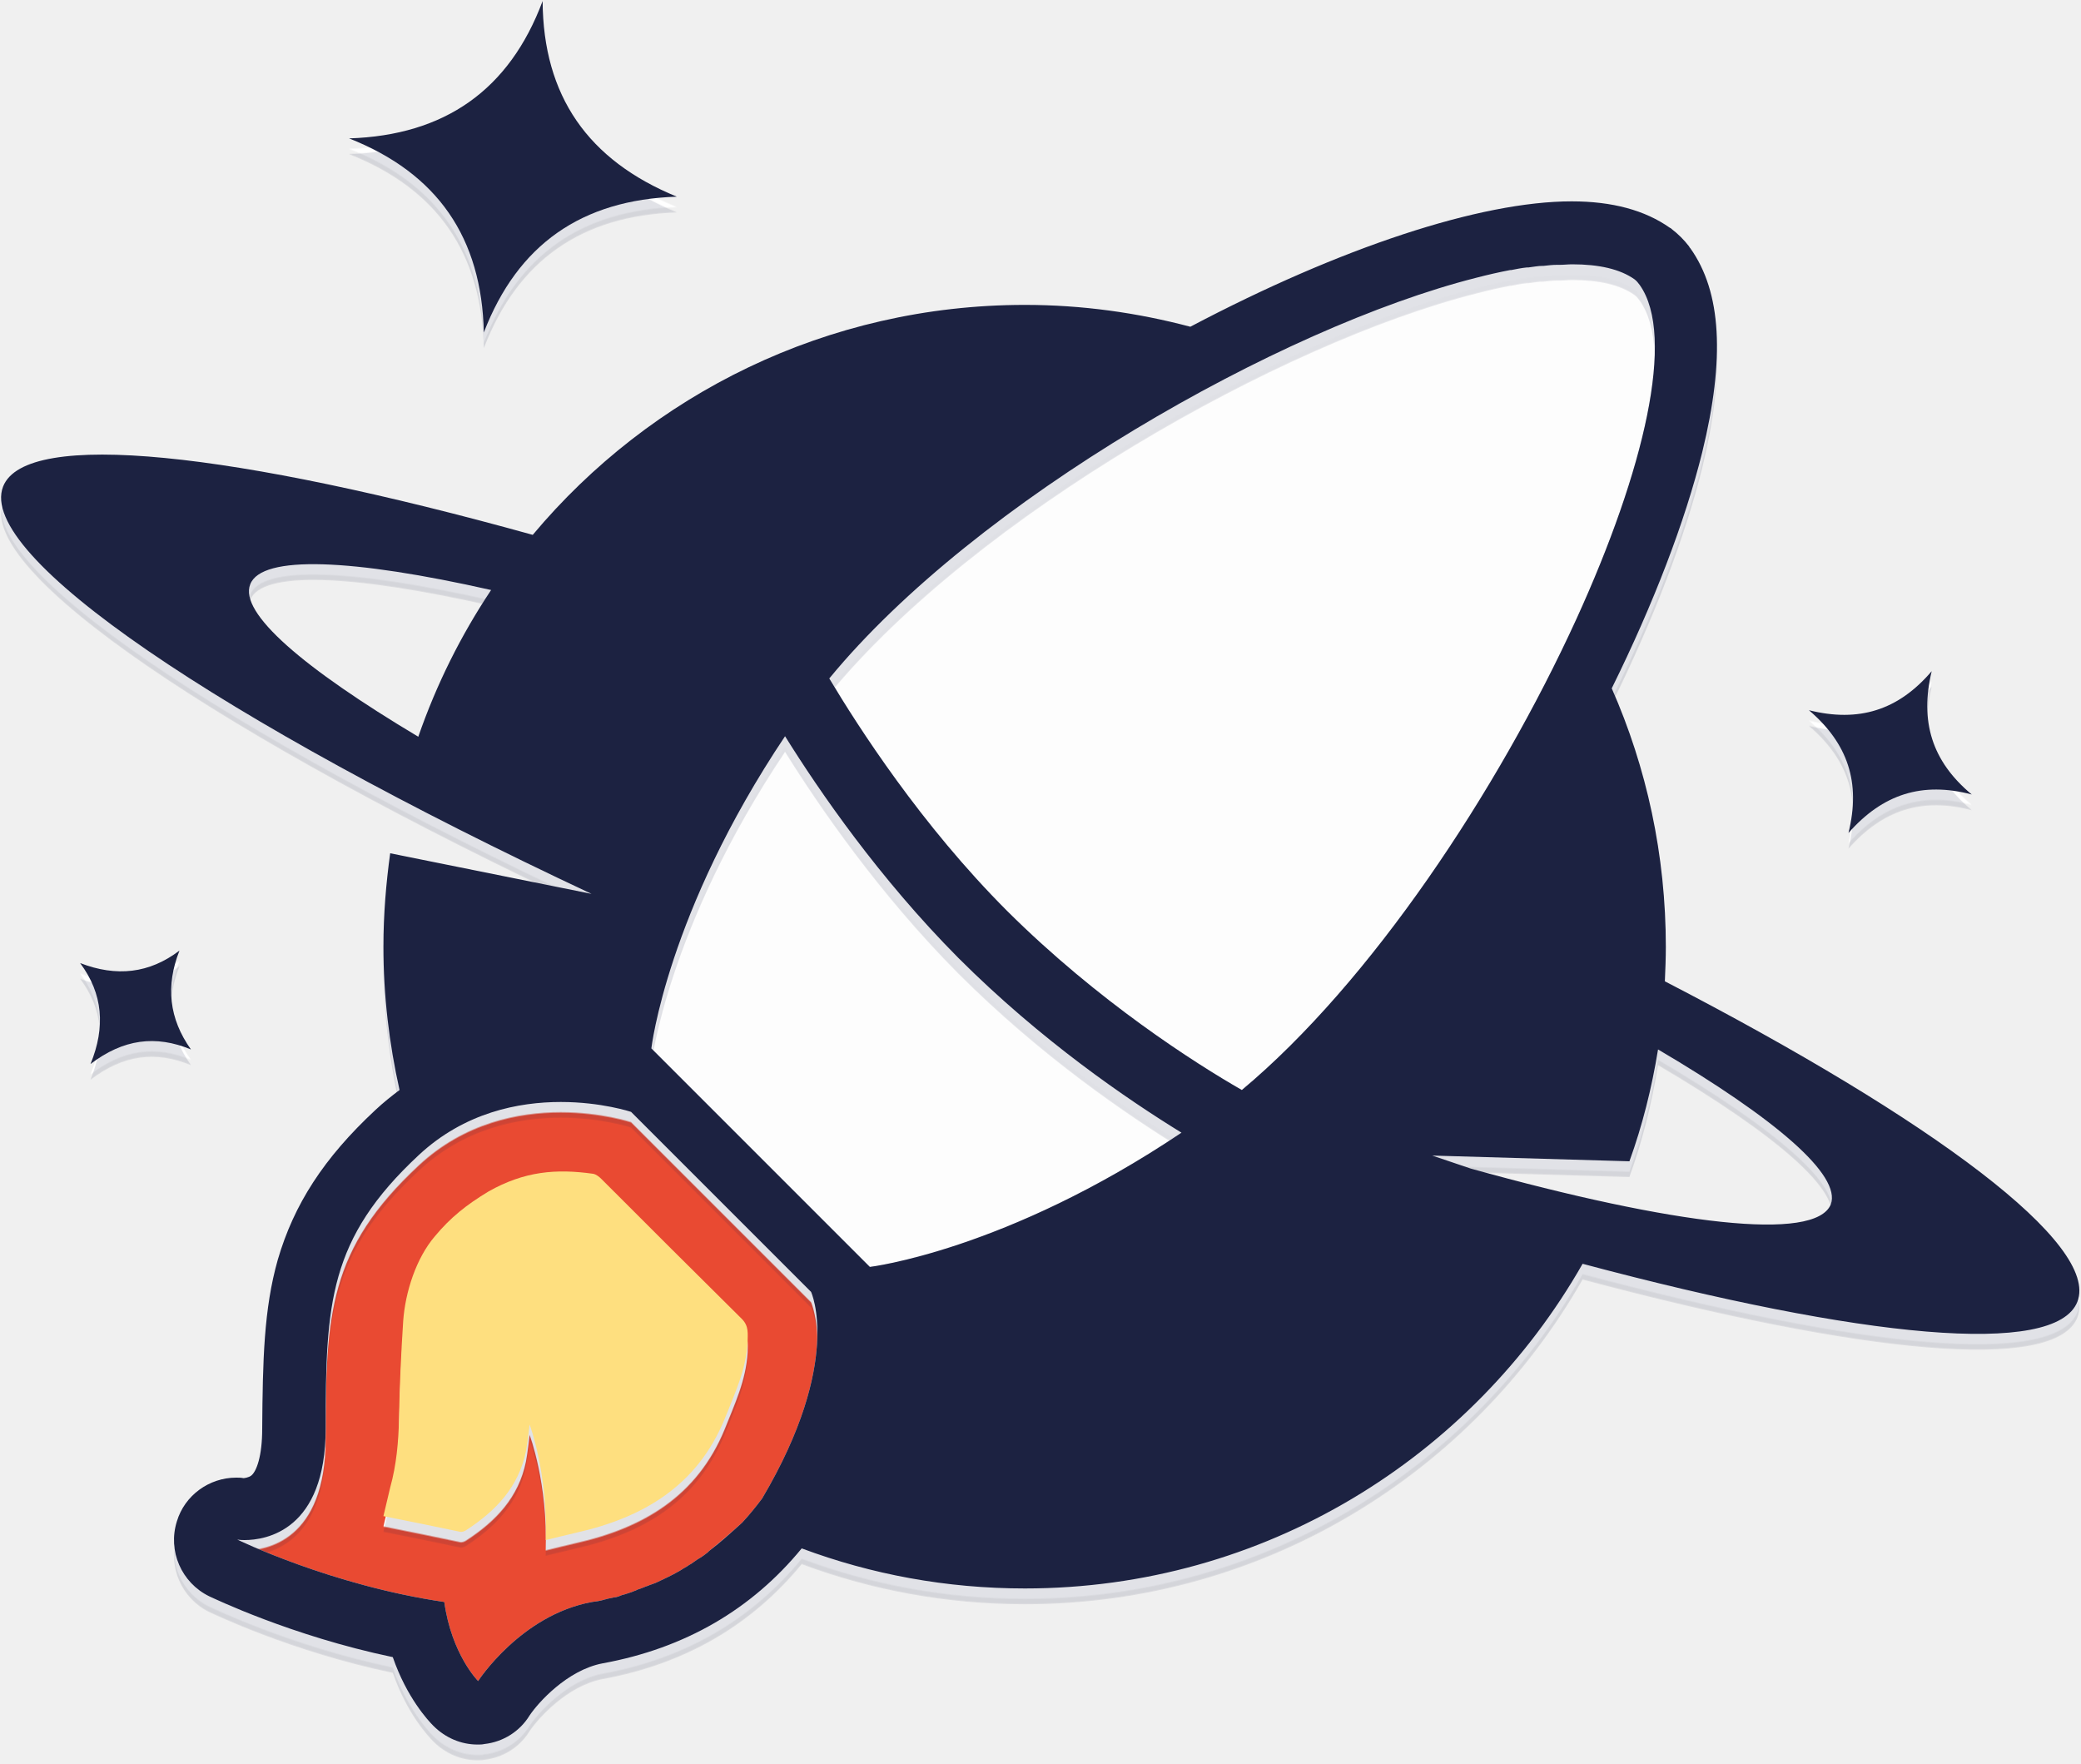
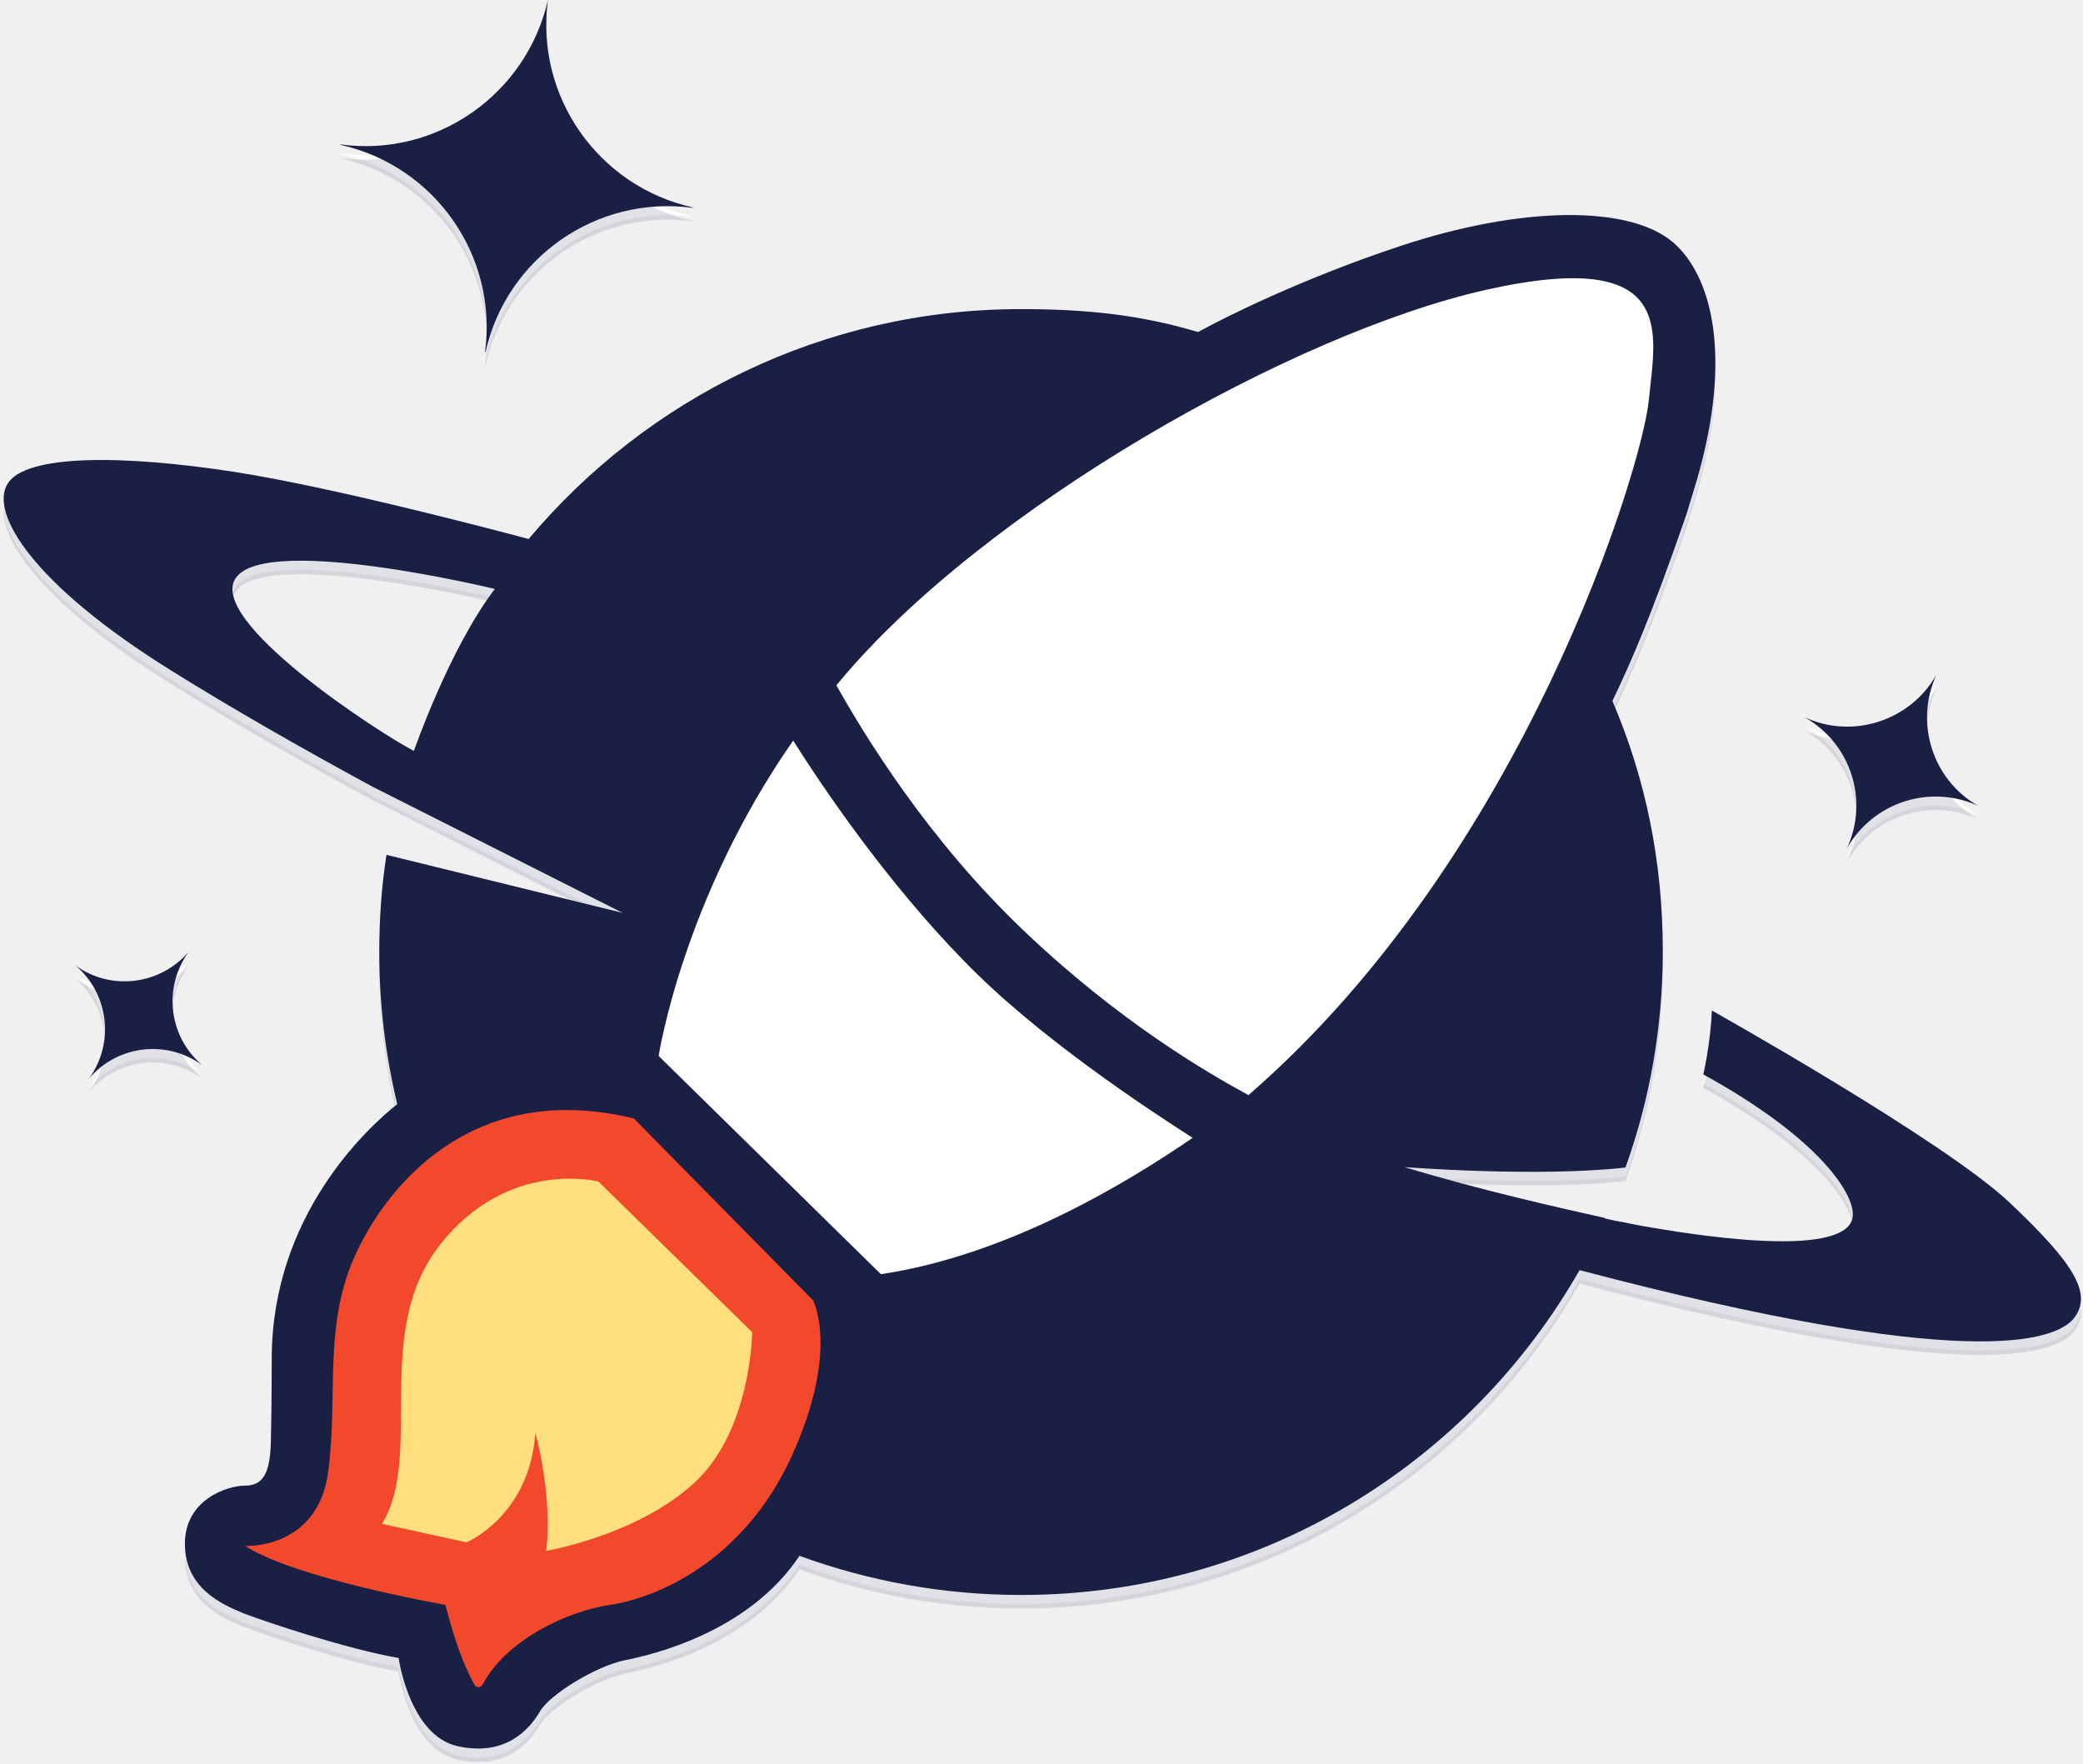
- <svg xmlns="http://www.w3.org/2000/svg" xmlns:xlink="http://www.w3.org/1999/xlink" width="400px" height="339px" viewBox="0 0 400 339" version="1.1">
+ <svg xmlns="http://www.w3.org/2000/svg" xmlns:xlink="http://www.w3.org/1999/xlink" width="463px" height="392px" viewBox="0 0 463 392" version="1.1">
  <defs>
-     <path d="M104.3,0.2 C104.4,18.4 113,30.8 130.1,37.8 C111.8,38.4 99.5,47 93,63.9 C92.6,45.7 84.1,33.3 67.1,26.6 C85.5,26 97.9,17.3 104.3,0.2 L104.3,0.2 Z M347.7,136.5 C357.3,138.9 364.9,136.5 371.3,129 C369,138.6 371.3,146.3 379,152.7 C369.5,150.2 361.9,152.6 355.3,160.1 C357.7,150.4 355.2,142.9 347.7,136.5 L347.7,136.5 Z M34.5,182.7 C31.8,189.5 32.5,195.8 36.7,201.7 C29.9,198.9 23.7,199.7 17.4,204.5 C20.3,197.4 19.8,191 15.4,185.1 C22.4,187.8 28.7,187.1 34.5,182.7 L34.5,182.7 Z" id="path-1" />
-     <filter x="-0.4%" y="-0.7%" width="100.8%" height="103.9%" filterUnits="objectBoundingBox" id="filter-2">
+     <path d="M121.8,0 L121.8,0 C117,21 97,35 75.7,32.1 L75.7,32.2 C96.7,36.9 110.7,56.9 107.8,78.3 L107.9,78.3 C112.6,57.3 132.6,43.3 154,46.2 L154,46.1 C132.9,41.4 118.9,21.3 121.8,0 Z" id="path-1" />
+     <filter x="-1.9%" y="-1.9%" width="103.8%" height="110.2%" filterUnits="objectBoundingBox" id="filter-2">
      <feOffset dx="0" dy="2" in="SourceAlpha" result="shadowOffsetOuter1" />
      <feColorMatrix values="0 0 0 0 1   0 0 0 0 1   0 0 0 0 1  0 0 0 1 0" type="matrix" in="shadowOffsetOuter1" result="shadowMatrixOuter1" />
      <feOffset dx="0" dy="3" in="SourceAlpha" result="shadowOffsetOuter2" />
      <feColorMatrix values="0 0 0 0 0.102   0 0 0 0 0.122   0 0 0 0 0.267  0 0 0 0.13 0" type="matrix" in="shadowOffsetOuter2" result="shadowMatrixOuter2" />
      <feMerge>
        <feMergeNode in="shadowMatrixOuter1" />
        <feMergeNode in="shadowMatrixOuter2" />
      </feMerge>
    </filter>
-     <path d="M136.3,298.1 L136,298.4 C135.6,298.7 135.1,299.1 134.6,299.4 C134.4,299.5 134.3,299.6 134.1,299.7 C133.7,300 133.2,300.3 132.8,300.6 C132.6,300.7 132.4,300.8 132.3,300.9 C131.9,301.2 131.4,301.4 131,301.7 C130.8,301.8 130.7,301.9 130.5,302 C129.1,302.8 127.6,303.5 126.1,304.2 C125.8,304.3 125.6,304.4 125.3,304.5 C124.9,304.6 124.6,304.8 124.2,304.9 C123.9,305 123.5,305.2 123.2,305.3 C122.9,305.4 122.5,305.5 122.2,305.7 C121.8,305.8 121.5,306 121.1,306.1 L120.2,306.4 C119.8,306.5 119.4,306.6 119,306.8 C118.7,306.9 118.4,307 118.1,307 C117.6,307.1 117.1,307.2 116.7,307.3 C116.5,307.4 116.2,307.4 116,307.5 C115.3,307.7 114.6,307.8 113.8,307.9 C100.1,310.4 91.9,323.1 91.9,323.1 C91.9,323.1 86.8,318 85.4,307.9 C63.6,304.7 45.6,295.9 45.6,295.9 C45.6,295.9 46.1,296 47,296 C51.1,296 62.6,294.2 62.6,274.5 C62.6,250.5 63.2,238.1 80.5,222 C89.3,213.8 99.7,211.8 107.8,211.8 C115.6,211.8 121.3,213.7 121.3,213.7 L155.9,248.3 C155.9,248.3 162.1,261.6 146.5,288 C145.3,289.6 144,291.2 142.7,292.6 L142.6,292.7 C140.5,294.6 138.4,296.4 136.3,298.1 L136.3,298.1 Z" id="path-3" />
-     <filter x="-1.3%" y="-1.3%" width="102.7%" height="107.2%" filterUnits="objectBoundingBox" id="filter-4">
+     <path d="M430.4,150 L430.4,150 C424.6,160.2 411.8,164.4 401.1,159.4 L401.1,159.4 C411.4,165.2 415.5,177.9 410.5,188.6 L410.5,188.6 C416.3,178.3 429,174.2 439.7,179.1 L439.7,179.1 C429.6,173.4 425.5,160.7 430.4,150 Z" id="path-3" />
+     <filter x="-3.9%" y="-3.9%" width="107.8%" height="120.7%" filterUnits="objectBoundingBox" id="filter-4">
      <feOffset dx="0" dy="2" in="SourceAlpha" result="shadowOffsetOuter1" />
      <feColorMatrix values="0 0 0 0 1   0 0 0 0 1   0 0 0 0 1  0 0 0 1 0" type="matrix" in="shadowOffsetOuter1" result="shadowMatrixOuter1" />
      <feOffset dx="0" dy="3" in="SourceAlpha" result="shadowOffsetOuter2" />
      <feColorMatrix values="0 0 0 0 0.102   0 0 0 0 0.122   0 0 0 0 0.267  0 0 0 0.13 0" type="matrix" in="shadowOffsetOuter2" result="shadowMatrixOuter2" />
      <feMerge>
        <feMergeNode in="shadowMatrixOuter1" />
        <feMergeNode in="shadowMatrixOuter2" />
      </feMerge>
    </filter>
-     <path d="M73.7,291.4 C74.2,289.3 74.6,287.6 75,285.9 C76.2,281.6 76.6,277.1 76.7,272.6 C76.8,266.4 77.1,260.1 77.5,253.9 C77.9,248.3 80,241.8 83.6,237.6 C86.6,234 89.6,231.6 93.9,229 C100.8,225.1 106.9,224.6 114,225.6 C114.6,225.7 115.2,226.2 115.6,226.6 C124.6,235.6 133.6,244.6 142.6,253.5 C144,254.9 143.7,256.4 143.7,258 C143.4,263.3 141.2,267.9 139.3,272.7 C134,285.6 123.6,291.7 110.7,294.6 C108.9,295 107,295.5 104.9,296 C105.3,283 101.8,273.8 101.8,273.8 C101.8,273.8 101.4,277.4 101.1,278.9 C99.7,285.8 95.3,290.4 89.6,294.1 C89.3,294.3 88.8,294.5 88.4,294.4 C83.6,293.4 78.8,292.4 73.7,291.4 L73.7,291.4 Z" id="path-5" />
-     <filter x="-2.1%" y="-2.1%" width="104.3%" height="111.3%" filterUnits="objectBoundingBox" id="filter-6">
+     <path d="M41.9,211.6 L41.9,211.6 C35.6,218.9 24.7,220.3 16.8,214.6 L16.8,214.6 C24.2,220.9 25.5,231.8 19.8,239.7 L19.8,239.7 C26.1,232.3 37,231 44.9,236.7 L44.9,236.7 C37.5,230.4 36.2,219.5 41.9,211.6 Z" id="path-5" />
+     <filter x="-5.3%" y="-5.3%" width="110.7%" height="128.5%" filterUnits="objectBoundingBox" id="filter-6">
      <feOffset dx="0" dy="2" in="SourceAlpha" result="shadowOffsetOuter1" />
      <feColorMatrix values="0 0 0 0 1   0 0 0 0 1   0 0 0 0 1  0 0 0 1 0" type="matrix" in="shadowOffsetOuter1" result="shadowMatrixOuter1" />
      <feOffset dx="0" dy="3" in="SourceAlpha" result="shadowOffsetOuter2" />
      <feColorMatrix values="0 0 0 0 0.102   0 0 0 0 0.122   0 0 0 0 0.267  0 0 0 0.13 0" type="matrix" in="shadowOffsetOuter2" result="shadowMatrixOuter2" />
      <feMerge>
        <feMergeNode in="shadowMatrixOuter1" />
        <feMergeNode in="shadowMatrixOuter2" />
      </feMerge>
    </filter>
-     <path d="M283.7,53.4 C283.7,53.4 283.8,53.4 283.7,53.4 C286,52.8 288.2,52.3 290.3,51.9 L290.5,51.9 C291.5,51.7 292.5,51.5 293.5,51.4 L293.8,51.4 C294.7,51.3 295.6,51.1 296.5,51.1 L296.7,51.1 C297.6,51 298.4,50.9 299.3,50.9 L299.8,50.9 C300.6,50.9 301.4,50.8 302.2,50.8 C307.3,50.8 311.4,51.7 314.2,53.7 C314.6,54 314.9,54.4 315.2,54.8 C322.1,64.6 316.1,90.3 303,119 C287.9,152 263.5,188.8 238.7,209.5 C229.8,204.4 211.1,192.5 193.6,175.1 C177,158.5 164.9,139.6 159.4,130.4 C187.6,96.1 246.2,62.9 283.7,53.4 Z M167.2,243.5 L125.2,201.5 C125.2,201.5 128.2,175.4 150.9,141.5 C157.5,152.1 169,168.8 184.2,184.1 C200.1,200 216.7,211.3 227.1,217.7 C193.3,240.4 167.2,243.5 167.2,243.5 L167.2,243.5 Z" id="path-7" />
-     <filter x="-0.8%" y="-0.8%" width="101.6%" height="104.2%" filterUnits="objectBoundingBox" id="filter-8">
-       <feOffset dx="0" dy="2" in="SourceAlpha" result="shadowOffsetOuter1" />
-       <feColorMatrix values="0 0 0 0 1   0 0 0 0 1   0 0 0 0 1  0 0 0 1 0" type="matrix" in="shadowOffsetOuter1" result="shadowMatrixOuter1" />
-       <feOffset dx="0" dy="3" in="SourceAlpha" result="shadowOffsetOuter2" />
-       <feColorMatrix values="0 0 0 0 0.102   0 0 0 0 0.122   0 0 0 0 0.267  0 0 0 0.13 0" type="matrix" in="shadowOffsetOuter2" result="shadowMatrixOuter2" />
-       <feMerge>
-         <feMergeNode in="shadowMatrixOuter1" />
-         <feMergeNode in="shadowMatrixOuter2" />
-       </feMerge>
-     </filter>
-     <path d="M399.3,250.2 C403.6,239.2 371.8,215.4 320,188.6 C320.1,186.4 320.2,184.2 320.2,182 C320.2,164.3 316.5,147.5 309.8,132.3 C317.9,115.9 323.9,100.2 327.2,86.9 C331.6,68.9 330.9,56.1 324.9,47.7 C324.8,47.6 324.7,47.5 324.7,47.4 C323.7,46.1 322.6,45 321.3,44 C321.2,43.9 321.1,43.8 321,43.8 C316.2,40.4 309.9,38.7 302.1,38.7 C284.5,38.7 257.6,47.6 228.8,62.8 C218.6,60.1 208,58.6 197,58.6 C159,58.6 125,75.8 102.4,102.8 C45.2,86.9 5,82.4 0.6,93.5 C-4.6,106.8 42.5,138.4 113.7,171.8 L75,164 C74.2,169.8 73.7,175.8 73.7,181.9 C73.7,191.4 74.8,200.6 76.8,209.5 C75.2,210.7 73.7,211.9 72.2,213.3 C62.2,222.6 56.5,231.5 53.4,242.1 C50.7,251.6 50.5,261.5 50.4,274.6 C50.4,279.9 49.3,282.8 48.3,283.6 C47.8,284 46.9,284.1 46.8,284.1 C46.3,284 45.9,284 45.4,284 C40.2,284 35.5,287.4 34,292.4 C32.2,298.1 34.9,304.2 40.2,306.8 C40.9,307.1 55.9,314.4 75.5,318.5 C78.2,326.3 82.3,330.7 83.3,331.7 C85.6,334 88.6,335.3 91.8,335.3 C92.2,335.3 92.7,335.3 93.1,335.2 C96.7,334.8 99.9,332.8 101.8,329.7 C103.4,327.3 109,321 115.8,319.7 C131.7,316.8 144.5,309.3 154.1,297.6 C167.5,302.6 181.9,305.3 197,305.3 C243,305.3 283,280.1 304.2,242.9 C357.8,257.2 395.1,260.9 399.3,250.2 L399.3,250.2 Z M48.1,112.3 C50.3,106.6 67.8,107.4 94.4,113.4 C88.6,122.1 83.9,131.5 80.4,141.6 C58.3,128.4 45.9,117.8 48.1,112.3 Z M283.7,53.4 C283.7,53.4 283.8,53.4 283.7,53.4 C286,52.8 288.2,52.3 290.3,51.9 L290.5,51.9 C291.5,51.7 292.5,51.5 293.5,51.4 L293.8,51.4 C294.7,51.3 295.6,51.1 296.5,51.1 L296.7,51.1 C297.6,51 298.4,50.9 299.3,50.9 L299.8,50.9 C300.6,50.9 301.4,50.8 302.2,50.8 C307.3,50.8 311.4,51.7 314.2,53.7 C314.6,54 314.9,54.4 315.2,54.8 C322.1,64.6 316.1,90.3 303,119 C287.9,152 263.5,188.8 238.7,209.5 C229.8,204.4 211.1,192.5 193.6,175.1 C177,158.5 164.9,139.6 159.4,130.4 C187.6,96.1 246.2,62.9 283.7,53.4 L283.7,53.4 Z M136.3,298.1 L136,298.4 C135.6,298.7 135.1,299.1 134.6,299.4 C134.4,299.5 134.3,299.6 134.1,299.7 C133.7,300 133.2,300.3 132.8,300.6 C132.6,300.7 132.4,300.8 132.3,300.9 C131.9,301.2 131.4,301.4 131,301.7 C130.8,301.8 130.7,301.9 130.5,302 C129.1,302.8 127.6,303.5 126.1,304.2 C125.8,304.3 125.6,304.4 125.3,304.5 C124.9,304.6 124.6,304.8 124.2,304.9 C123.9,305 123.5,305.2 123.2,305.3 C122.9,305.4 122.5,305.5 122.2,305.7 C121.8,305.8 121.5,306 121.1,306.1 L120.2,306.4 C119.8,306.5 119.4,306.6 119,306.8 C118.7,306.9 118.4,307 118.1,307 C117.6,307.1 117.1,307.2 116.7,307.3 C116.5,307.4 116.2,307.4 116,307.5 C115.3,307.7 114.6,307.8 113.8,307.9 C100.1,310.4 91.9,323.1 91.9,323.1 C91.9,323.1 86.8,318 85.4,307.9 C63.6,304.7 45.6,295.9 45.6,295.9 C45.6,295.9 46.1,296 47,296 C51.1,296 62.6,294.2 62.6,274.5 C62.6,250.5 63.2,238.1 80.5,222 C89.3,213.8 99.7,211.8 107.8,211.8 C115.6,211.8 121.3,213.7 121.3,213.7 L155.9,248.3 C155.9,248.3 162.1,261.6 146.5,288 C145.3,289.6 144,291.2 142.7,292.6 L142.6,292.7 C140.5,294.6 138.4,296.5 136.3,298.1 L136.3,298.1 Z M167.2,243.5 L125.2,201.5 C125.2,201.5 128.2,175.4 150.9,141.5 C157.5,152.1 169,168.8 184.2,184.1 C200.1,200 216.7,211.3 227.1,217.7 C193.3,240.4 167.2,243.5 167.2,243.5 L167.2,243.5 Z M282.7,224.6 L275.3,222.1 L313.2,223.2 C315.7,216.3 317.5,209.1 318.7,201.7 C341.3,215 354,225.9 351.9,231.5 C348.9,238.7 321.9,235.5 282.7,224.6 L282.7,224.6 Z" id="path-9" />
-     <filter x="-0.4%" y="-0.5%" width="100.8%" height="102.7%" filterUnits="objectBoundingBox" id="filter-10">
+     <path d="M446.7,267.3 C432.1,253.5 380.5,224.6 380.5,224.6 C380.2,232.1 378.6,238.8 378.6,238.8 C404.8,253.2 412.5,265.8 411.8,270.5 C411.2,275.2 401.7,278 373.7,273.9 C369.9,273.3 365.9,272.7 362,271.9 L362,271.9 C362,271.9 361.9,271.9 361.6,271.8 C359.9,271.5 358.3,271.2 356.7,270.8 C356.7,270.8 356.7,270.8 356.7,270.7 C347.7,268.7 328.5,264.4 312.2,259.4 C312.2,259.4 341.6,261.7 361.3,259.5 C366.7,244.5 369.6,228.3 369.6,211.5 C369.6,191.5 365.8,173.1 358.4,155.8 C362.7,146.8 367,137 374.8,114.5 C375.3,112.9 376.7,108.2 377.2,106.6 C385.1,79.3 380.6,61.3 371.8,53.8 C362.1,45.6 338.3,45.7 311.2,54.7 C289.2,62 272.1,70.6 266.3,73.8 C253.3,69.9 241.1,68.7 226.9,68.7 C183,68.7 143.7,88.6 117.5,119.8 C108.5,117.4 73.9,108.3 52.2,104.9 C27,101 5.7,101 1.7,107.5 C-2.4,114 7.3,129.9 38,149 C51.3,157.3 67,166.3 82.7,174.8 L138.4,202.9 L85.9,190 C84.8,197.1 84.3,204.3 84.3,211.7 C84.3,223.3 85.7,234.6 88.3,245.4 C81.4,250.9 60.6,270.2 60.4,301.6 C60.4,301.6 60.4,313.2 60.2,320.7 C60,328.2 58,330.2 54.4,330.2 C50.7,330.2 41.1,333.2 41.1,343.1 C41.1,353 49.3,356.6 54.2,358.6 C59.1,360.5 77.4,366.6 88.6,368.5 C88.6,368.5 91,385.7 101.7,388.1 C112.5,390.5 117.8,384.2 120,380.4 C122.2,376.6 132.5,370.3 138.9,369 C145,367.8 166.4,362.8 177.7,345.8 C193.1,351.4 209.6,354.5 227,354.5 C280.2,354.5 326.5,325.4 351.1,282.3 C437.3,305 456.7,298.1 460.9,293.1 C465.2,287.7 461.3,281.1 446.7,267.3 Z M92,166.9 C84.9,163.3 45.1,137.6 52.6,128.2 C60.1,118.8 110,130.9 110,130.9 C99.9,144.1 92,166.9 92,166.9 Z" id="path-7" />
+     <filter x="-0.3%" y="-0.4%" width="100.6%" height="102.3%" filterUnits="objectBoundingBox" id="filter-8">
      <feOffset dx="0" dy="2" in="SourceAlpha" result="shadowOffsetOuter1" />
      <feColorMatrix values="0 0 0 0 1   0 0 0 0 1   0 0 0 0 1  0 0 0 1 0" type="matrix" in="shadowOffsetOuter1" result="shadowMatrixOuter1" />
      <feOffset dx="0" dy="3" in="SourceAlpha" result="shadowOffsetOuter2" />
      <feColorMatrix values="0 0 0 0 0.102   0 0 0 0 0.122   0 0 0 0 0.267  0 0 0 0.13 0" type="matrix" in="shadowOffsetOuter2" result="shadowMatrixOuter2" />
      <feMerge>
        <feMergeNode in="shadowMatrixOuter1" />
        <feMergeNode in="shadowMatrixOuter2" />
      </feMerge>
    </filter>
  </defs>
  <g id="Page-1" stroke="none" stroke-width="1" fill="none" fill-rule="evenodd">
    <g id="logo" fill-rule="nonzero">
      <g id="Shape">
        <use fill="black" fill-opacity="1" filter="url(#filter-2)" xlink:href="#path-1" />
-         <use fill="#1C2241" fill-rule="evenodd" xlink:href="#path-1" />
+         <use fill="#1A1F44" fill-rule="evenodd" xlink:href="#path-1" />
      </g>
      <g id="Shape">
        <use fill="black" fill-opacity="1" filter="url(#filter-4)" xlink:href="#path-3" />
-         <use fill="#E94A32" fill-rule="evenodd" xlink:href="#path-3" />
+         <use fill="#1A1F44" fill-rule="evenodd" xlink:href="#path-3" />
      </g>
      <g id="Shape">
        <use fill="black" fill-opacity="1" filter="url(#filter-6)" xlink:href="#path-5" />
-         <use fill="#FEDF7F" fill-rule="evenodd" xlink:href="#path-5" />
+         <use fill="#1A1F44" fill-rule="evenodd" xlink:href="#path-5" />
      </g>
      <g id="Shape">
        <use fill="black" fill-opacity="1" filter="url(#filter-8)" xlink:href="#path-7" />
-         <use fill="#FDFDFD" fill-rule="evenodd" xlink:href="#path-7" />
+         <use fill="#1A1F44" fill-rule="evenodd" xlink:href="#path-7" />
      </g>
-       <g id="Shape">
-         <use fill="black" fill-opacity="1" filter="url(#filter-10)" xlink:href="#path-9" />
-         <use fill="#1C2241" fill-rule="evenodd" xlink:href="#path-9" />
+       <path d="M140.9,248.6 L180.7,289 C180.7,289 186.7,300 176,323.6 C165.2,347.3 145.7,355.2 135.6,356.7 C126,358.1 112.4,364.6 107.3,374.4 C106.9,375.1 105.9,375.2 105.5,374.5 C104.1,372.1 101.6,366.9 99,356.7 C99,356.7 65.7,350.9 54.5,343.6 C54.5,343.6 70.8,344.5 73,326.8 C75.2,309.2 71.7,293.9 79.5,277.8 C87.3,261.7 106.5,240.2 140.9,248.6 Z" id="Shape" fill="#F2482C" />
+       <path d="M84.9,338.7 L103.7,342.8 C103.7,342.8 117.7,337 119,318.5 C119,318.5 122.9,332.3 121.4,344.7 C121.4,344.7 141.6,341.3 154.3,329.6 C167,318 167.2,296.1 167.2,296.1 L133,262.6 C133,262.6 112.8,257.4 97.7,276.8 C82.6,296.1 94.3,323.4 84.9,338.7 Z" id="Shape" fill="#FFDF7E" />
+       <g id="Group" transform="translate(146, 61)" fill="#FFFFFF">
+         <path d="M68.2,152.5 C51,134.9 36.8,113.9 30.3,103.6 C5.7,138.9 0.4,173.7 0.4,173.7 L49.8,222.2 C77.9,218 104.2,202.1 119.1,191.9 C109.1,185.5 84.4,169.3 68.2,152.5 Z" id="Shape" />
+         <g transform="translate(39, 0)" id="Shape">
+           <path d="M145.4,3.4 C102.5,13 33.7,51.9 1.5,90.6 C1.3,90.8 1.1,91.1 0.9,91.3 C7.3,102.7 21.3,125.6 42.5,145.8 C63.8,166.1 83.3,177.4 92.5,182.4 C154,129.1 180.1,42.6 181.5,27.9 C182.9,13.2 188.3,-6.2 145.4,3.4 Z" />
+           <path d="M92,182.8 C92.1,182.8 92.1,182.8 92,182.8 L92,182.8 Z" />
+         </g>
      </g>
    </g>
  </g>
</svg>
